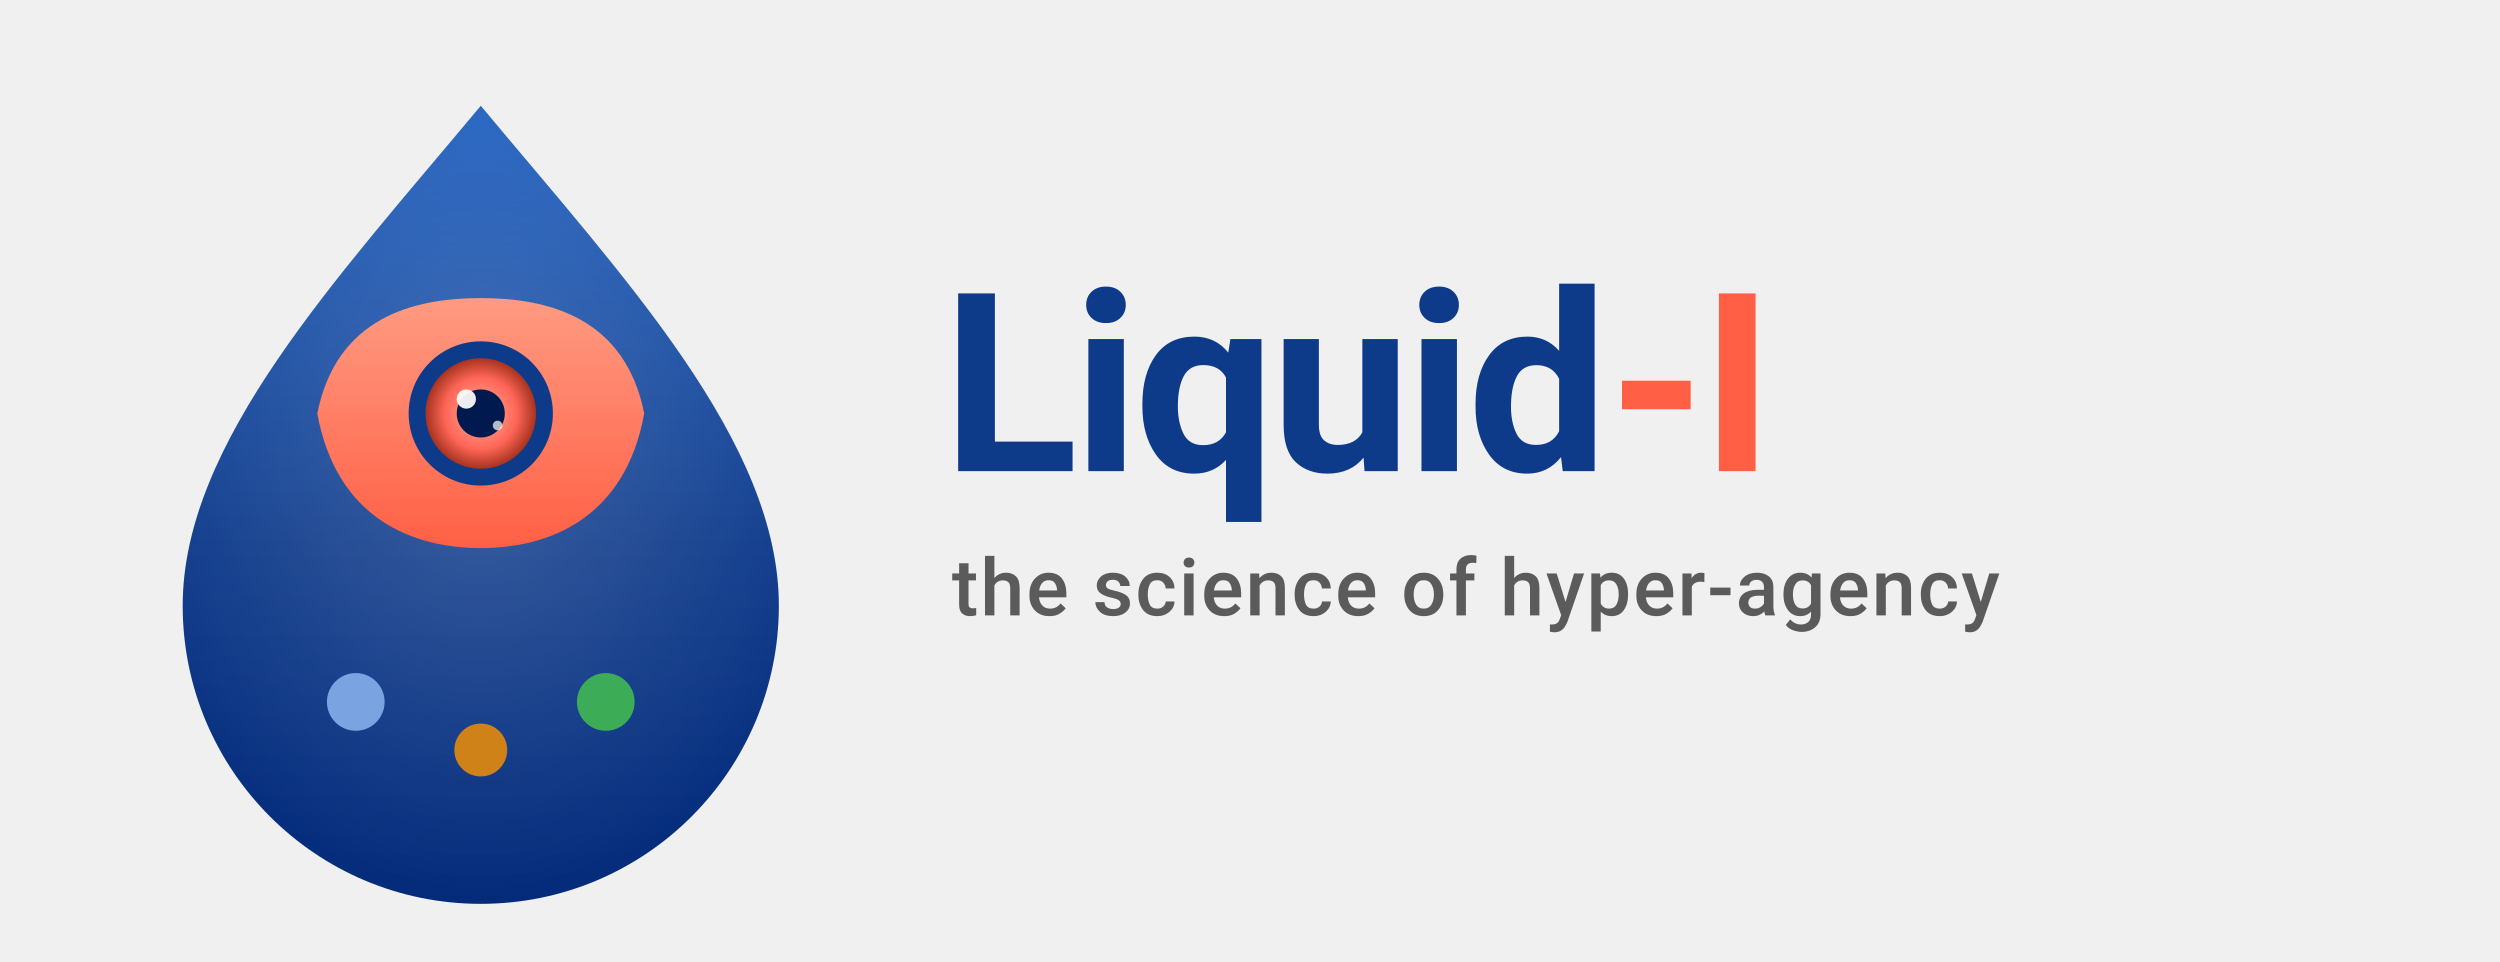
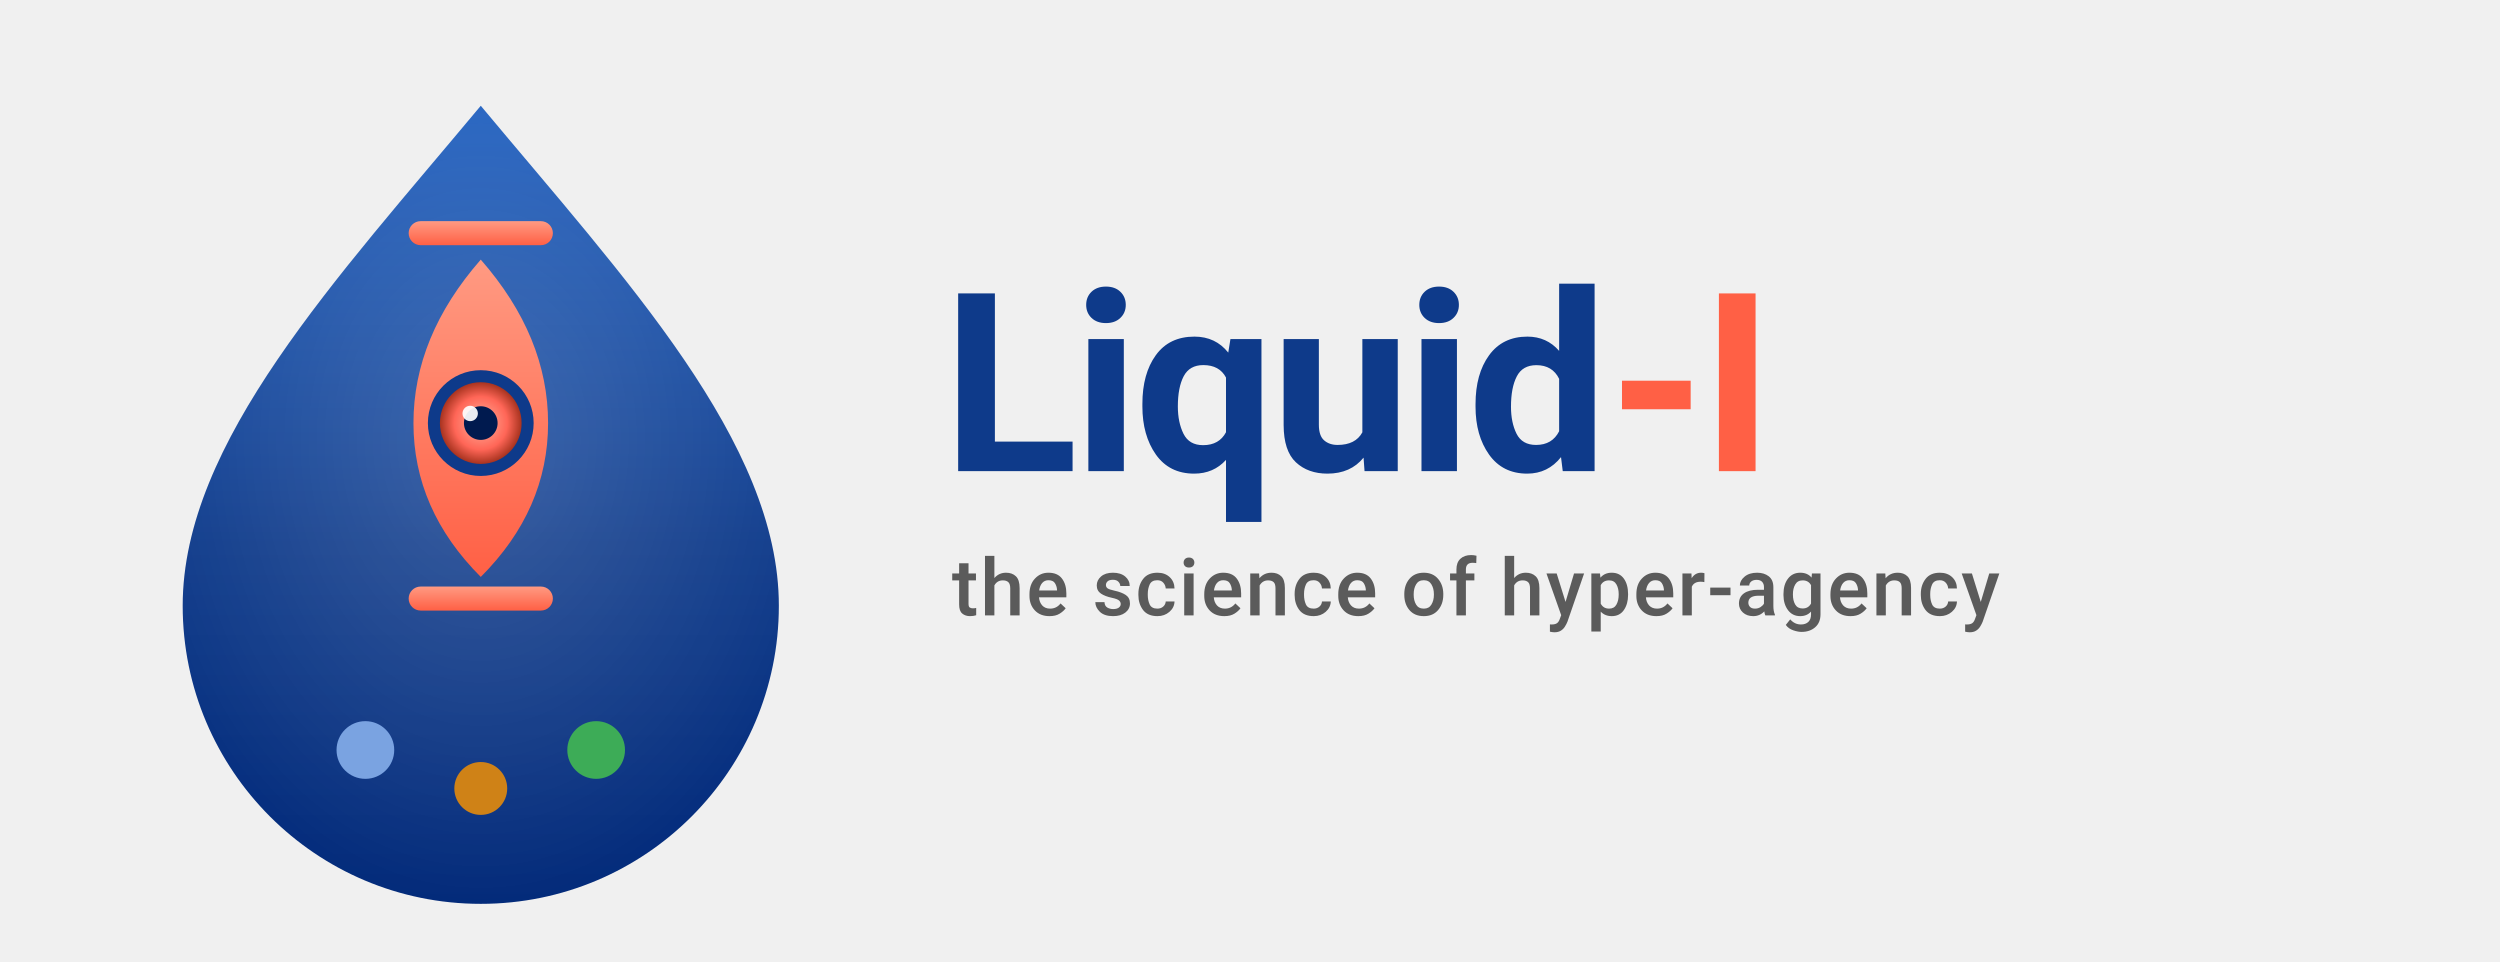
- <svg xmlns="http://www.w3.org/2000/svg" viewBox="0 0 520 200" role="img" aria-label="Liquid-I — horizontal eye">
+ <svg xmlns="http://www.w3.org/2000/svg" viewBox="0 0 520 200" role="img" aria-label="Liquid-I — vertical eye">
  <defs>
    <linearGradient id="drop" x1="0" y1="0" x2="0" y2="1">
      <stop offset="0" stop-color="#1F5FBF" />
      <stop offset="0.55" stop-color="#0E3A8A" />
      <stop offset="1" stop-color="#002878" />
    </linearGradient>
    <linearGradient id="iglow" x1="0" y1="0" x2="0" y2="1">
      <stop offset="0" stop-color="#ff9a82" />
      <stop offset="1" stop-color="#ff6045" />
    </linearGradient>
    <radialGradient id="halo" cx="0.5" cy="0.42" r="0.62">
      <stop offset="0" stop-color="#ffffff" stop-opacity="0.18" />
      <stop offset="1" stop-color="#ffffff" stop-opacity="0" />
    </radialGradient>
    <radialGradient id="iris" cx="0.5" cy="0.5" r="0.5">
      <stop offset="0" stop-color="#ffb39e" />
      <stop offset="0.65" stop-color="#ff6657" />
      <stop offset="1" stop-color="#a8331f" />
    </radialGradient>
  </defs>
  <g transform="translate(100 100)">
    <path d="M0 -78 C 30 -42, 62 -8, 62 26 A 62 62 0 1 1 -62 26 C -62 -8, -30 -42, 0 -78 Z" fill="url(#drop)" />
    <path d="M0 -78 C 30 -42, 62 -8, 62 26 A 62 62 0 1 1 -62 26 C -62 -8, -30 -42, 0 -78 Z" fill="url(#halo)" />
-     <path d="M -34 -14              C -30 -34, -14 -38,  0 -38              C  14 -38,  30 -34,  34 -14              C  30   8,  14  14,  0  14              C -14  14, -30   8, -34 -14 Z" fill="url(#iglow)" />
-     <circle cx="0" cy="-14" r="15" fill="#0E3A8A" />
-     <circle cx="0" cy="-14" r="11.5" fill="url(#iris)" />
-     <circle cx="0" cy="-14" r="5" fill="#001a4f" />
-     <circle cx="-3" cy="-17" r="2" fill="#ffffff" opacity="0.92" />
-     <circle cx="3.5" cy="-11.5" r="1" fill="#ffffff" opacity="0.7" />
-     <circle cx="-26" cy="46" r="6" fill="#7fa8e6" opacity="0.95" />
-     <circle cx="0" cy="56" r="5.5" fill="#D88512" opacity="0.95" />
-     <circle cx="26" cy="46" r="6" fill="#3FB155" opacity="0.95" />
+     <rect x="-15" y="-54" width="30" height="5" rx="2.5" fill="url(#iglow)" />
+     <path d="M 0 -46              Q 14 -30, 14 -12              Q 14 6, 0 20              Q -14 6, -14 -12              Q -14 -30, 0 -46 Z" fill="url(#iglow)" />
+     <circle cx="0" cy="-12" r="11" fill="#0E3A8A" />
+     <circle cx="0" cy="-12" r="8.5" fill="url(#iris)" />
+     <circle cx="0" cy="-12" r="3.5" fill="#001a4f" />
+     <circle cx="-2.2" cy="-14" r="1.6" fill="#ffffff" opacity="0.92" />
+     <rect x="-15" y="22" width="30" height="5" rx="2.5" fill="url(#iglow)" />
+     <circle cx="-24" cy="56" r="6" fill="#7fa8e6" opacity="0.95" />
+     <circle cx="0" cy="64" r="5.5" fill="#D88512" opacity="0.95" />
+     <circle cx="24" cy="56" r="6" fill="#3FB155" opacity="0.95" />
  </g>
  <g font-family="-apple-system, BlinkMacSystemFont, 'Segoe UI', Roboto, sans-serif">
    <text x="196" y="98" font-size="52" font-weight="700" fill="#0E3A8A" letter-spacing="-1">Liquid<tspan fill="#ff6045">-I</tspan>
    </text>
    <text x="198" y="128" font-size="16.5" font-weight="500" fill="#5b5b5b" letter-spacing="0.4">the science of hyper-agency</text>
  </g>
</svg>
